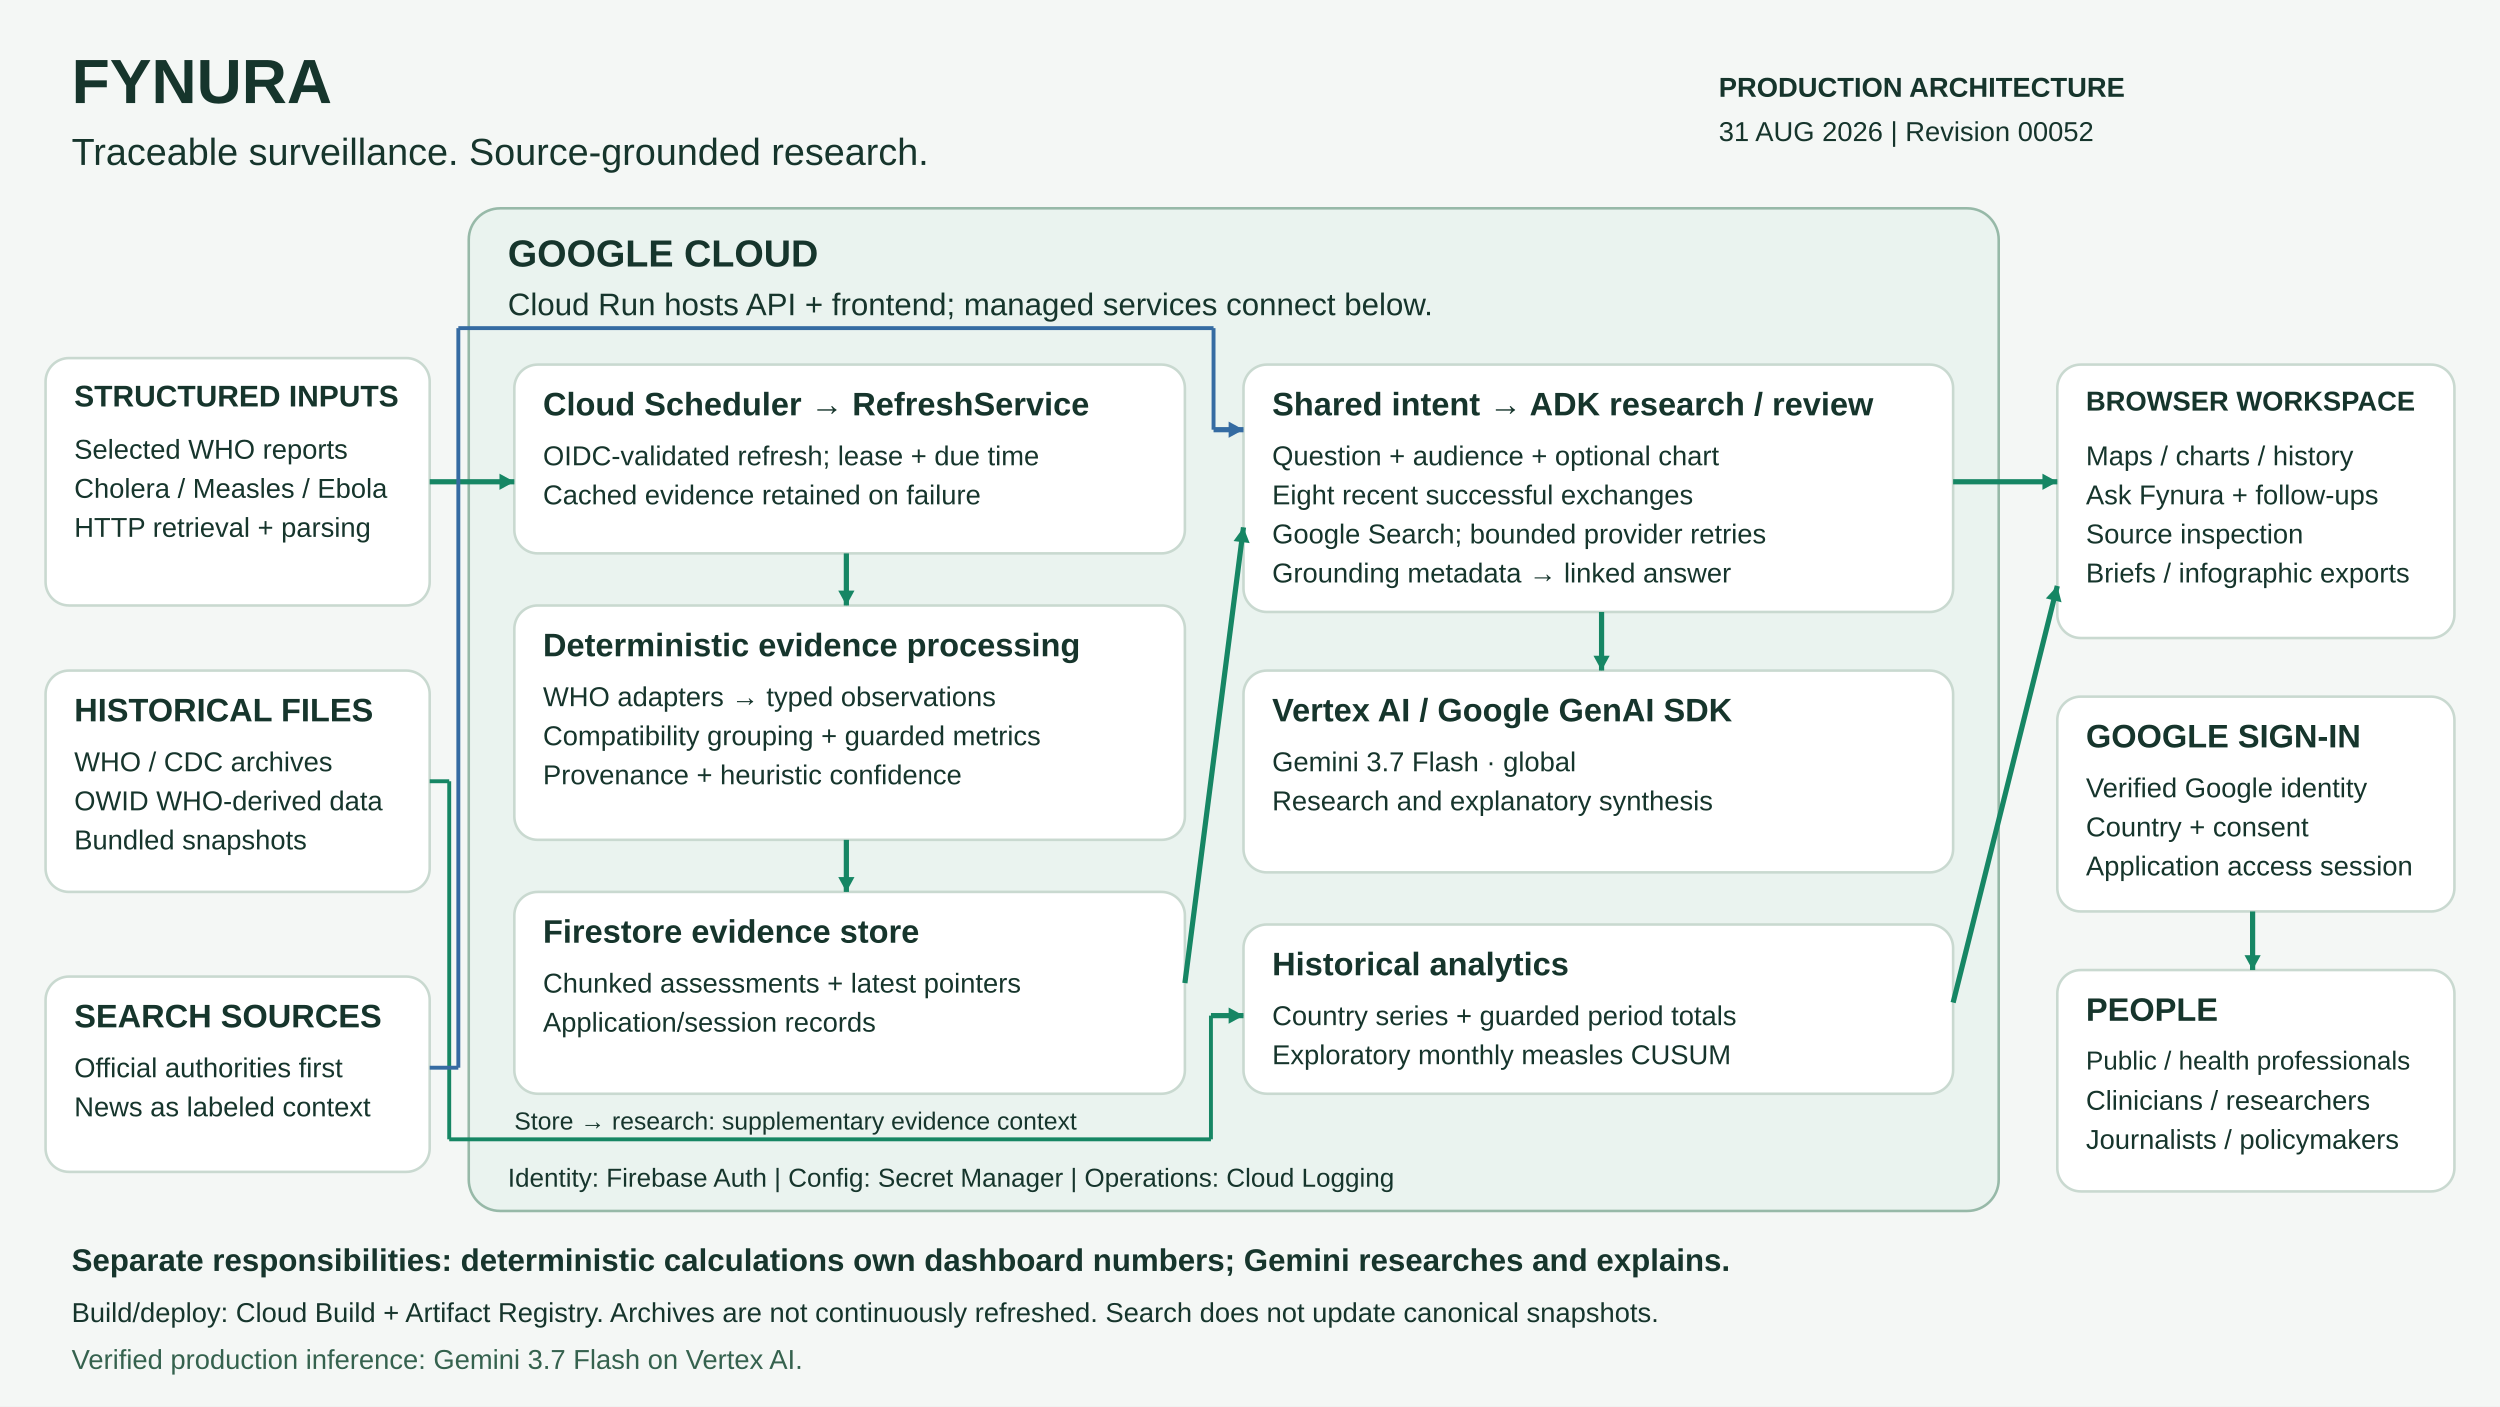
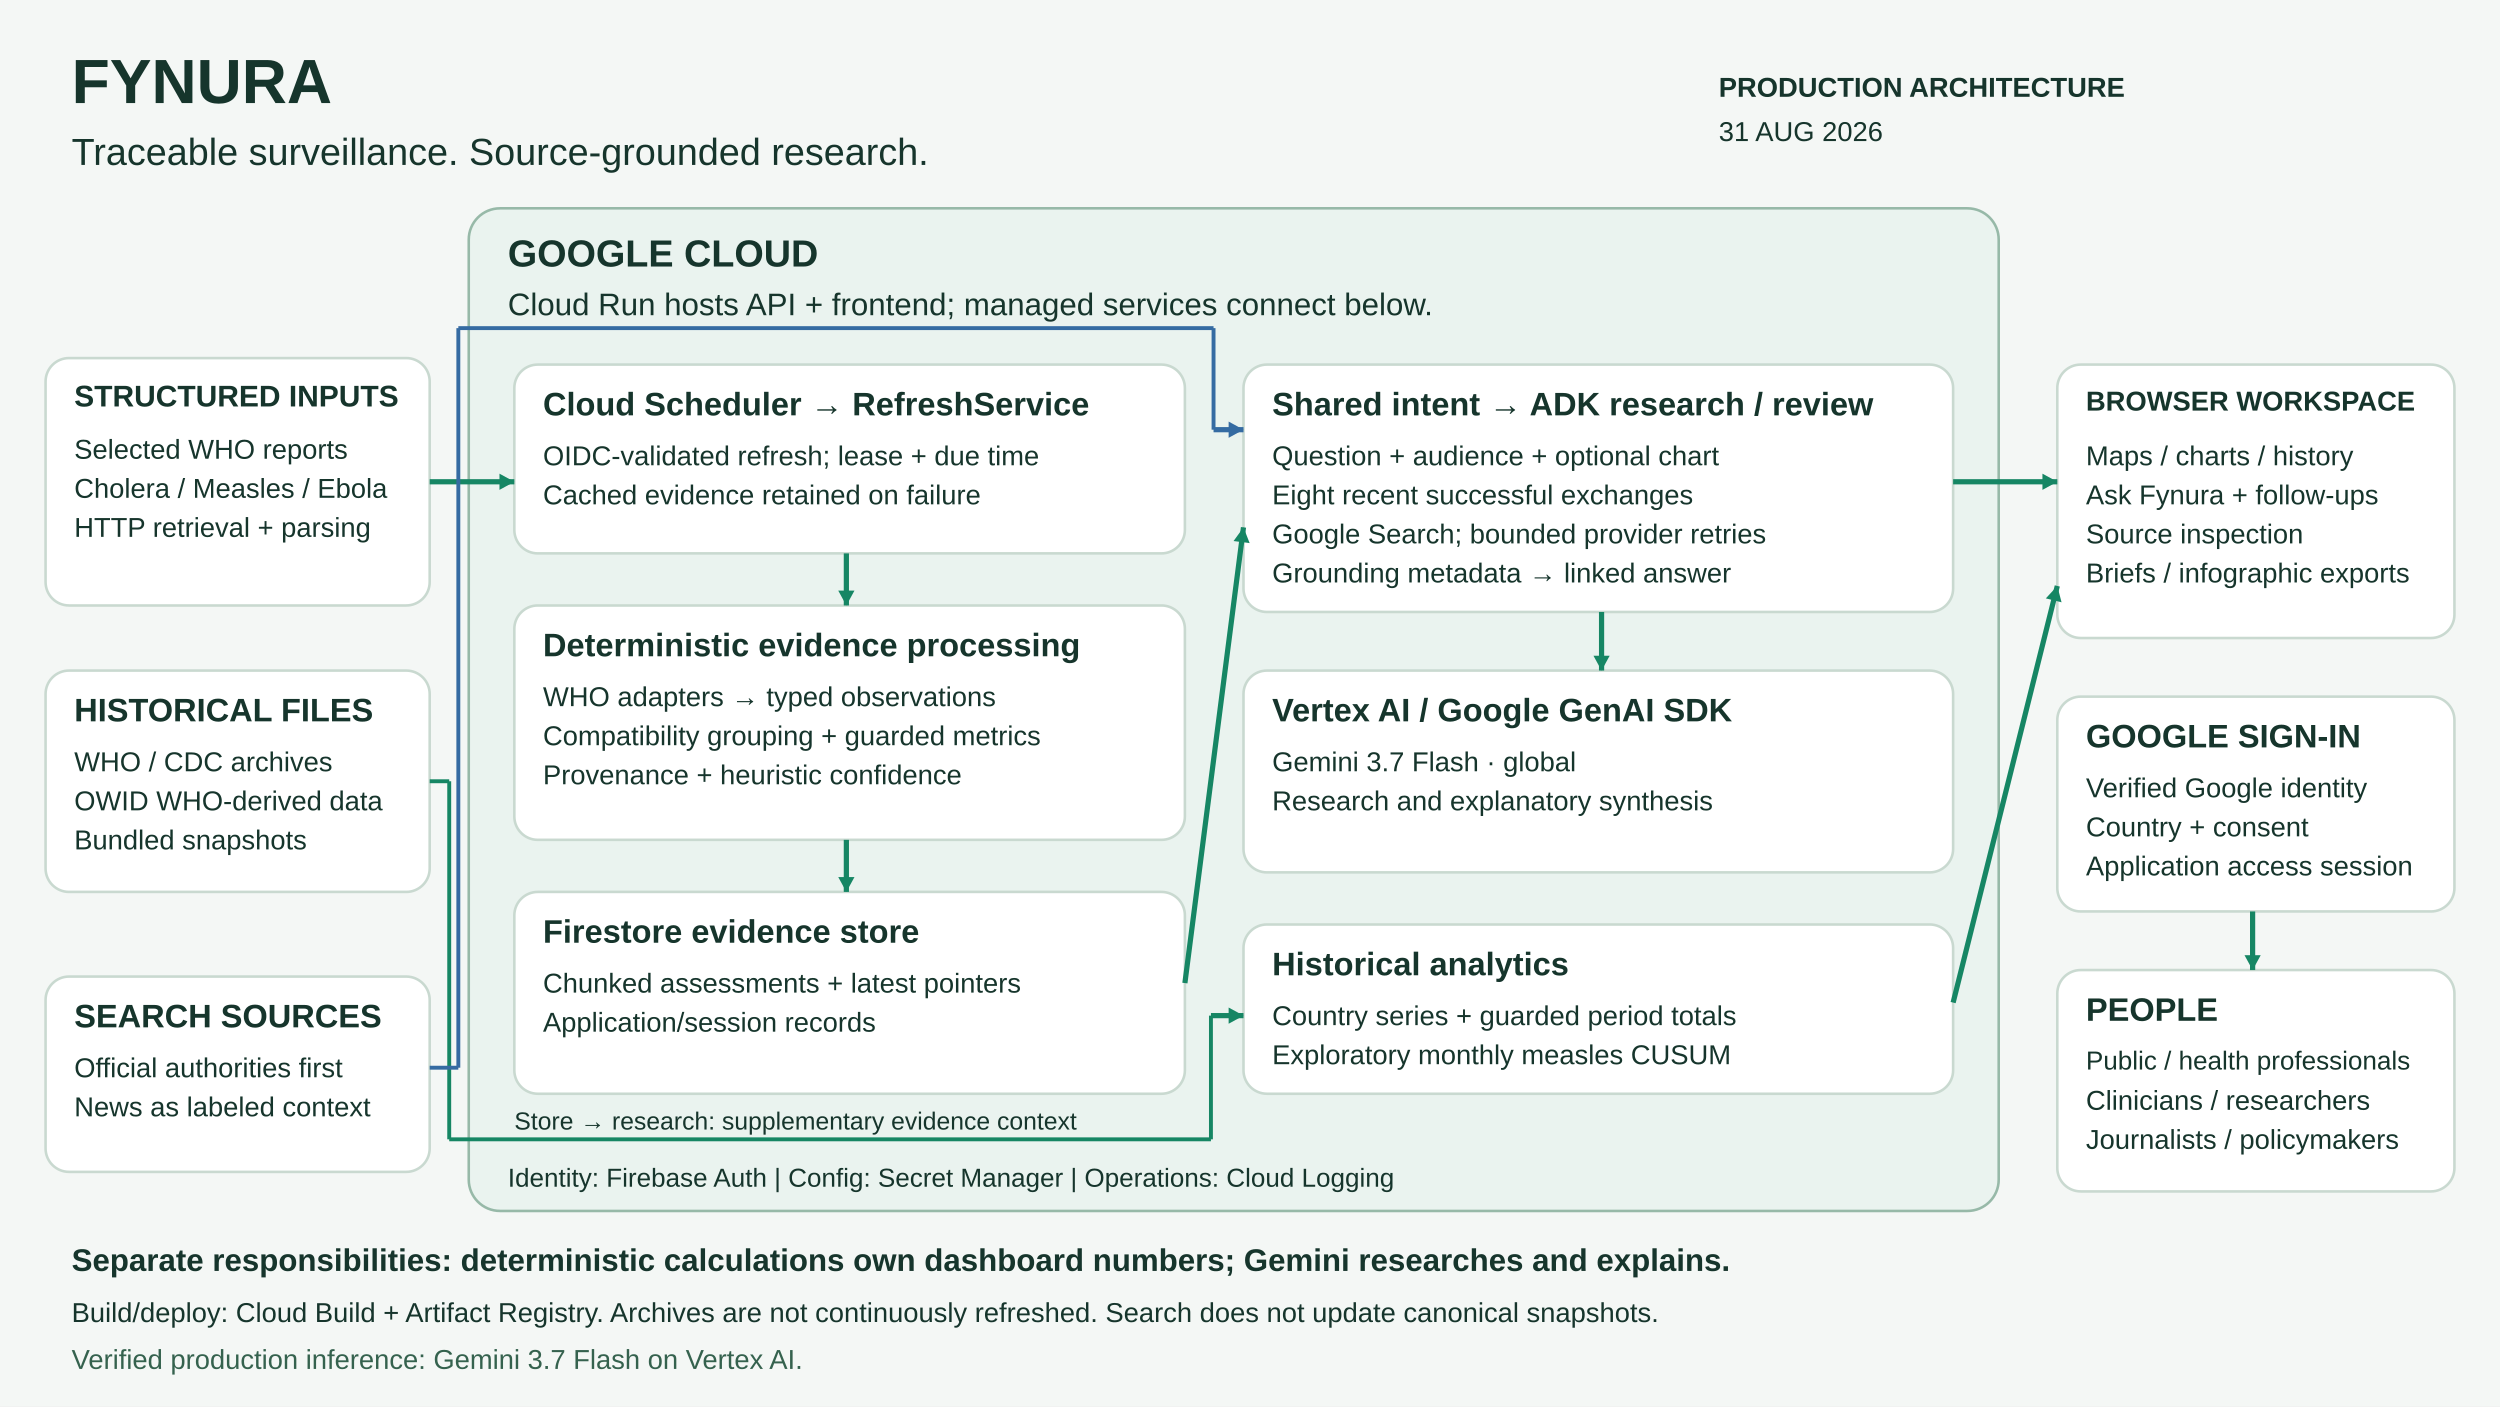
<svg xmlns="http://www.w3.org/2000/svg" width="1920" height="1080" viewBox="0 0 1920 1080">
  <rect width="1920" height="1080" fill="#f4f7f5" />
  <text x="55" y="79.16" font-family="Arial, sans-serif" font-size="48" font-weight="700" fill="#16352c">FYNURA</text>
  <text x="55" y="126.68" font-family="Arial, sans-serif" font-size="29" font-weight="400" fill="#16352c">Traceable surveillance. Source-grounded research.</text>
  <text x="1320" y="74.32" font-family="Arial, sans-serif" font-size="21" font-weight="700" fill="#16352c">PRODUCTION ARCHITECTURE</text>
-   <text x="1320" y="108.32" font-family="Arial, sans-serif" font-size="21" font-weight="400" fill="#16352c">31 AUG 2026  |  Revision 00052</text>
+   <text x="1320" y="108.32" font-family="Arial, sans-serif" font-size="21" font-weight="400" fill="#16352c">31 AUG 2026</text>
  <rect x="360" y="160" width="1175" height="770" rx="24" fill="#eaf3ef" stroke="#97b9a8" stroke-width="2" />
  <text x="390" y="204.68" font-family="Arial, sans-serif" font-size="29" font-weight="700" fill="#16352c">GOOGLE CLOUD</text>
  <text x="390" y="242.08" font-family="Arial, sans-serif" font-size="24" font-weight="400" fill="#16352c">Cloud Run hosts API + frontend; managed services connect below.</text>
  <rect x="35" y="275" width="295" height="190" rx="18" fill="#ffffff" stroke="#c9d9d0" stroke-width="2" />
  <text x="57" y="312.16" font-family="Arial, sans-serif" font-size="23" font-weight="700" fill="#16352c">STRUCTURED INPUTS</text>
  <text x="57" y="352.32" font-family="Arial, sans-serif" font-size="21" font-weight="400" fill="#16352c">Selected WHO reports</text>
  <text x="57" y="382.32" font-family="Arial, sans-serif" font-size="21" font-weight="400" fill="#16352c">Cholera / Measles / Ebola</text>
  <text x="57" y="412.32" font-family="Arial, sans-serif" font-size="21" font-weight="400" fill="#16352c">HTTP retrieval + parsing</text>
  <rect x="35" y="515" width="295" height="170" rx="18" fill="#ffffff" stroke="#c9d9d0" stroke-width="2" />
  <text x="57" y="554.0" font-family="Arial, sans-serif" font-size="25" font-weight="700" fill="#16352c">HISTORICAL FILES</text>
  <text x="57" y="592.32" font-family="Arial, sans-serif" font-size="21" font-weight="400" fill="#16352c">WHO / CDC archives</text>
  <text x="57" y="622.32" font-family="Arial, sans-serif" font-size="21" font-weight="400" fill="#16352c">OWID WHO-derived data</text>
  <text x="57" y="652.32" font-family="Arial, sans-serif" font-size="21" font-weight="400" fill="#16352c">Bundled snapshots</text>
  <rect x="35" y="750" width="295" height="150" rx="18" fill="#ffffff" stroke="#c9d9d0" stroke-width="2" />
  <text x="57" y="789.0" font-family="Arial, sans-serif" font-size="25" font-weight="700" fill="#16352c">SEARCH SOURCES</text>
  <text x="57" y="827.32" font-family="Arial, sans-serif" font-size="21" font-weight="400" fill="#16352c">Official authorities first</text>
  <text x="57" y="857.32" font-family="Arial, sans-serif" font-size="21" font-weight="400" fill="#16352c">News as labeled context</text>
  <rect x="395" y="280" width="515" height="145" rx="18" fill="#ffffff" stroke="#c9d9d0" stroke-width="2" />
  <text x="417" y="319.0" font-family="Arial, sans-serif" font-size="25" font-weight="700" fill="#16352c">Cloud Scheduler → RefreshService</text>
  <text x="417" y="357.32" font-family="Arial, sans-serif" font-size="21" font-weight="400" fill="#16352c">OIDC-validated refresh; lease + due time</text>
  <text x="417" y="387.32" font-family="Arial, sans-serif" font-size="21" font-weight="400" fill="#16352c">Cached evidence retained on failure</text>
  <rect x="395" y="465" width="515" height="180" rx="18" fill="#ffffff" stroke="#c9d9d0" stroke-width="2" />
  <text x="417" y="504.0" font-family="Arial, sans-serif" font-size="25" font-weight="700" fill="#16352c">Deterministic evidence processing</text>
  <text x="417" y="542.32" font-family="Arial, sans-serif" font-size="21" font-weight="400" fill="#16352c">WHO adapters → typed observations</text>
  <text x="417" y="572.32" font-family="Arial, sans-serif" font-size="21" font-weight="400" fill="#16352c">Compatibility grouping + guarded metrics</text>
  <text x="417" y="602.32" font-family="Arial, sans-serif" font-size="21" font-weight="400" fill="#16352c">Provenance + heuristic confidence</text>
  <rect x="395" y="685" width="515" height="155" rx="18" fill="#ffffff" stroke="#c9d9d0" stroke-width="2" />
  <text x="417" y="724.0" font-family="Arial, sans-serif" font-size="25" font-weight="700" fill="#16352c">Firestore evidence store</text>
  <text x="417" y="762.32" font-family="Arial, sans-serif" font-size="21" font-weight="400" fill="#16352c">Chunked assessments + latest pointers</text>
  <text x="417" y="792.32" font-family="Arial, sans-serif" font-size="21" font-weight="400" fill="#16352c">Application/session records</text>
  <path d="M330,370 L395,370" stroke="#168664" stroke-width="4" />
  <polygon points="395,370 383.591,376.233 383.591,363.767" fill="#168664" />
  <path d="M650,425 L650,465" stroke="#168664" stroke-width="4" />
  <polygon points="650,465 643.767,453.591 656.233,453.591" fill="#168664" />
  <path d="M650,645 L650,685" stroke="#168664" stroke-width="4" />
  <polygon points="650,685 643.767,673.591 656.233,673.591" fill="#168664" />
  <rect x="955" y="280" width="545" height="190" rx="18" fill="#ffffff" stroke="#c9d9d0" stroke-width="2" />
  <text x="977" y="319.0" font-family="Arial, sans-serif" font-size="25" font-weight="700" fill="#16352c">Shared intent → ADK research / review</text>
  <text x="977" y="357.32" font-family="Arial, sans-serif" font-size="21" font-weight="400" fill="#16352c">Question + audience + optional chart</text>
  <text x="977" y="387.32" font-family="Arial, sans-serif" font-size="21" font-weight="400" fill="#16352c">Eight recent successful exchanges</text>
  <text x="977" y="417.32" font-family="Arial, sans-serif" font-size="21" font-weight="400" fill="#16352c">Google Search; bounded provider retries</text>
  <text x="977" y="447.32" font-family="Arial, sans-serif" font-size="21" font-weight="400" fill="#16352c">Grounding metadata → linked answer</text>
  <rect x="955" y="515" width="545" height="155" rx="18" fill="#ffffff" stroke="#c9d9d0" stroke-width="2" />
  <text x="977" y="554.0" font-family="Arial, sans-serif" font-size="25" font-weight="700" fill="#16352c">Vertex AI / Google GenAI SDK</text>
  <text x="977" y="592.32" font-family="Arial, sans-serif" font-size="21" font-weight="400" fill="#16352c">Gemini 3.7 Flash · global</text>
  <text x="977" y="622.32" font-family="Arial, sans-serif" font-size="21" font-weight="400" fill="#16352c">Research and explanatory synthesis</text>
  <rect x="955" y="710" width="545" height="130" rx="18" fill="#ffffff" stroke="#c9d9d0" stroke-width="2" />
  <text x="977" y="749.0" font-family="Arial, sans-serif" font-size="25" font-weight="700" fill="#16352c">Historical analytics</text>
  <text x="977" y="787.32" font-family="Arial, sans-serif" font-size="21" font-weight="400" fill="#16352c">Country series + guarded period totals</text>
  <text x="977" y="817.32" font-family="Arial, sans-serif" font-size="21" font-weight="400" fill="#16352c">Exploratory monthly measles CUSUM</text>
  <path d="M1230,470 L1230,515" stroke="#168664" stroke-width="4" />
  <polygon points="1230,515 1223.767,503.591 1236.233,503.591" fill="#168664" />
  <path d="M910,755 L955,405" stroke="#168664" stroke-width="4" />
  <polygon points="955,405 959.727,417.11 947.364,415.521" fill="#168664" />
  <text x="395" y="867.48" font-family="Arial, sans-serif" font-size="19" font-weight="400" fill="#16352c">Store → research: supplementary evidence context</text>
  <text x="390" y="911.4" font-family="Arial, sans-serif" font-size="20" font-weight="400" fill="#16352c">Identity: Firebase Auth   |   Config: Secret Manager   |   Operations: Cloud Logging</text>
  <rect x="1580" y="280" width="305" height="210" rx="18" fill="#ffffff" stroke="#c9d9d0" stroke-width="2" />
  <text x="1602" y="315.32" font-family="Arial, sans-serif" font-size="21" font-weight="700" fill="#16352c">BROWSER WORKSPACE</text>
  <text x="1602" y="357.32" font-family="Arial, sans-serif" font-size="21" font-weight="400" fill="#16352c">Maps / charts / history</text>
  <text x="1602" y="387.32" font-family="Arial, sans-serif" font-size="21" font-weight="400" fill="#16352c">Ask Fynura + follow-ups</text>
  <text x="1602" y="417.32" font-family="Arial, sans-serif" font-size="21" font-weight="400" fill="#16352c">Source inspection</text>
  <text x="1602" y="447.32" font-family="Arial, sans-serif" font-size="21" font-weight="400" fill="#16352c">Briefs / infographic exports</text>
  <rect x="1580" y="535" width="305" height="165" rx="18" fill="#ffffff" stroke="#c9d9d0" stroke-width="2" />
  <text x="1602" y="574.0" font-family="Arial, sans-serif" font-size="25" font-weight="700" fill="#16352c">GOOGLE SIGN-IN</text>
  <text x="1602" y="612.32" font-family="Arial, sans-serif" font-size="21" font-weight="400" fill="#16352c">Verified Google identity</text>
  <text x="1602" y="642.32" font-family="Arial, sans-serif" font-size="21" font-weight="400" fill="#16352c">Country + consent</text>
  <text x="1602" y="672.32" font-family="Arial, sans-serif" font-size="21" font-weight="400" fill="#16352c">Application access session</text>
  <rect x="1580" y="745" width="305" height="170" rx="18" fill="#ffffff" stroke="#c9d9d0" stroke-width="2" />
  <text x="1602" y="784.0" font-family="Arial, sans-serif" font-size="25" font-weight="700" fill="#16352c">PEOPLE</text>
  <text x="1602" y="821.4" font-family="Arial, sans-serif" font-size="20" font-weight="400" fill="#16352c">Public / health professionals</text>
  <text x="1602" y="852.32" font-family="Arial, sans-serif" font-size="21" font-weight="400" fill="#16352c">Clinicians / researchers</text>
  <text x="1602" y="882.32" font-family="Arial, sans-serif" font-size="21" font-weight="400" fill="#16352c">Journalists / policymakers</text>
  <path d="M1500,370 L1580,370" stroke="#168664" stroke-width="4" />
  <polygon points="1580,370 1568.591,376.233 1568.591,363.767" fill="#168664" />
  <path d="M1500,770 L1580,450" stroke="#168664" stroke-width="4" />
  <polygon points="1580,450 1583.279,462.58 1571.187,459.556" fill="#168664" />
  <path d="M1730,700 L1730,745" stroke="#168664" stroke-width="4" />
  <polygon points="1730,745 1723.767,733.591 1736.233,733.591" fill="#168664" />
  <path d="M330,600 L345,600" stroke="#168664" stroke-width="3" />
  <path d="M345,600 L345,875" stroke="#168664" stroke-width="3" />
  <path d="M345,875 L930,875" stroke="#168664" stroke-width="3" />
  <path d="M930,875 L930,780" stroke="#168664" stroke-width="3" />
  <path d="M930,780 L955,780" stroke="#168664" stroke-width="4" />
  <polygon points="955,780 943.591,786.233 943.591,773.767" fill="#168664" />
  <path d="M330,820 L352,820" stroke="#356ba2" stroke-width="3" />
  <path d="M352,820 L352,252" stroke="#356ba2" stroke-width="3" />
  <path d="M352,252 L932,252" stroke="#356ba2" stroke-width="3" />
  <path d="M932,252 L932,330" stroke="#356ba2" stroke-width="3" />
  <path d="M932,330 L955,330" stroke="#356ba2" stroke-width="4" />
  <polygon points="955,330 943.591,336.233 943.591,323.767" fill="#356ba2" />
  <text x="55" y="976.08" font-family="Arial, sans-serif" font-size="24" font-weight="700" fill="#16352c">Separate responsibilities: deterministic calculations own dashboard numbers; Gemini researches and explains.</text>
  <text x="55" y="1015.32" font-family="Arial, sans-serif" font-size="21" font-weight="400" fill="#16352c">Build/deploy: Cloud Build + Artifact Registry. Archives are not continuously refreshed. Search does not update canonical snapshots.</text>
  <text x="55" y="1051.32" font-family="Arial, sans-serif" font-size="21" font-weight="400" fill="#35624e">Verified production inference: Gemini 3.7 Flash on Vertex AI.</text>
</svg>
